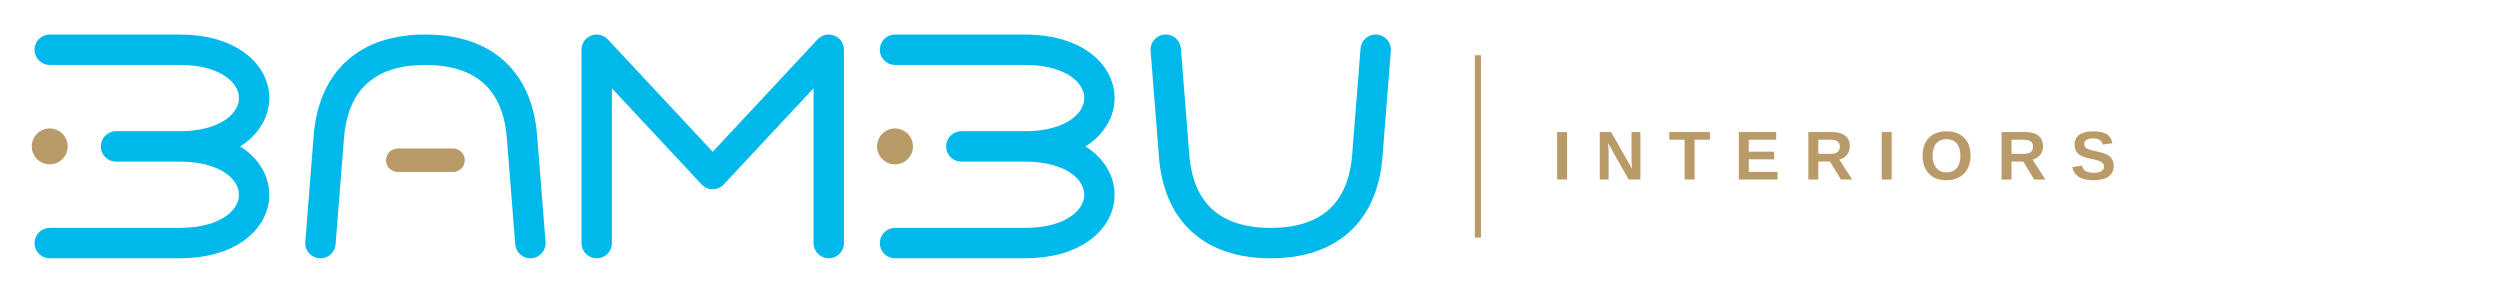
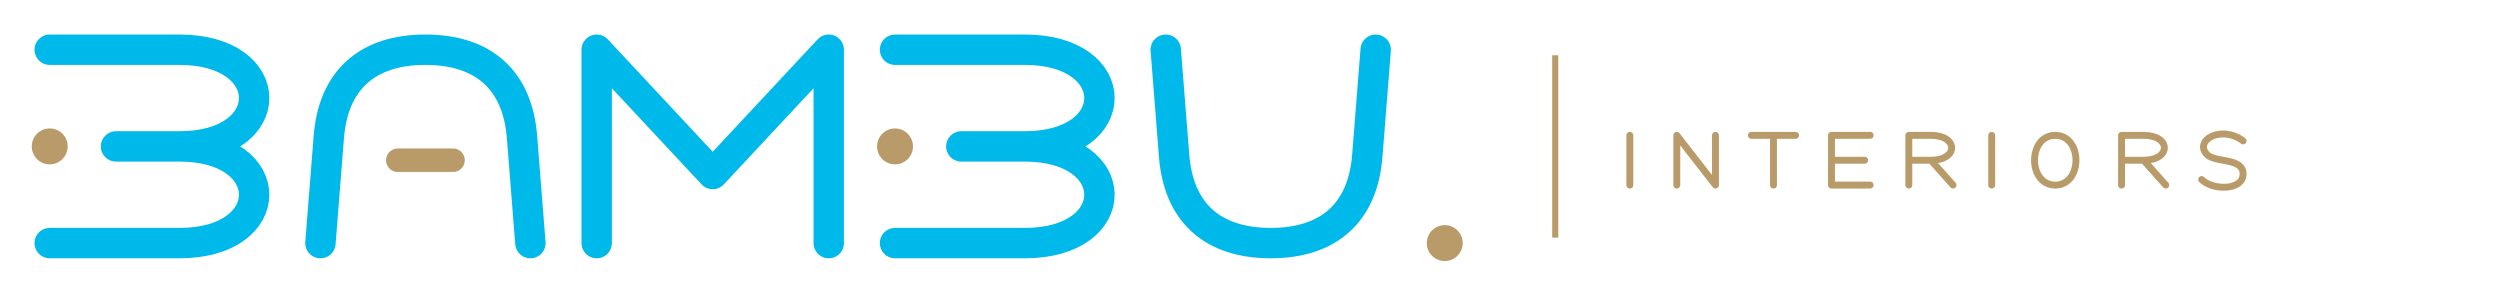
<svg xmlns="http://www.w3.org/2000/svg" width="1810" height="220" viewBox="0 0 905 110" role="img" aria-label="BAMBU Interiors">
  <g fill="none" stroke="#00B9EB" stroke-width="11" stroke-linecap="round" stroke-linejoin="round">
    <path d="M18 18 H65 C101 18 101 53 65 53 H42 M42 53 H65 C101 53 101 88 65 88 H18" />
    <path d="M0 70 L3 32 C4.5 11 17 0 38 0 C59 0 71.5 11 73 32 L76 70" transform="translate(116 18)" />
    <path d="M216 88 V18 L258 63 L300 18 V88" />
    <path d="M324 18 H371 C407 18 407 53 371 53 H348 M348 53 H371 C407 53 407 88 371 88 H324" />
    <path d="M0 70 L3 32 C4.5 11 17 0 38 0 C59 0 71.5 11 73 32 L76 70" transform="translate(498 88) rotate(180)" />
  </g>
  <path d="M144 58 H164" stroke="#B89B68" stroke-width="8.5" stroke-linecap="round" fill="none" />
  <circle cx="18" cy="53" r="6.5" fill="#B89B68" />
  <circle cx="324" cy="53" r="6.5" fill="#B89B68" />
-   <path d="M535 20 V86" stroke="#B89B68" stroke-width="2.2" fill="none" />
-   <text x="562" y="65" fill="#B89B68" font-family="Arial, Helvetica, sans-serif" font-size="25" font-weight="600" letter-spacing="8.5">INTERIORS</text>
+   <circle cx="523" cy="88" r="6.5" fill="#B89B68" />
+   <path d="M563 20 V86" stroke="#B89B68" stroke-width="2.2" fill="none" />
+   <g transform="translate(590 49)" stroke="#B89B68" stroke-width="2.5" fill="none" stroke-linecap="round" stroke-linejoin="round">
+     <path d="M0 0 V18 M17 18 V0 L31 18 V0 M44 0 H60 M52 0 V18 M73 0 H87 M73 0 V18 H87 M73 9 H85 M101 18 V0 H109 C119 0 119 9 109 9 H101 M109 9 L117 18 M131 0 V18 M154 0 C144 0 144 18 154 18 C164 18 164 0 154 0 M178 18 V0 H186 C196 0 196 9 186 9 H178 M186 9 L194 18 M222 2 C214 -4 204 2 209 7 C212 10 222 8 222 14 C222 20 211 20 207 16" />
+   </g>
</svg>
